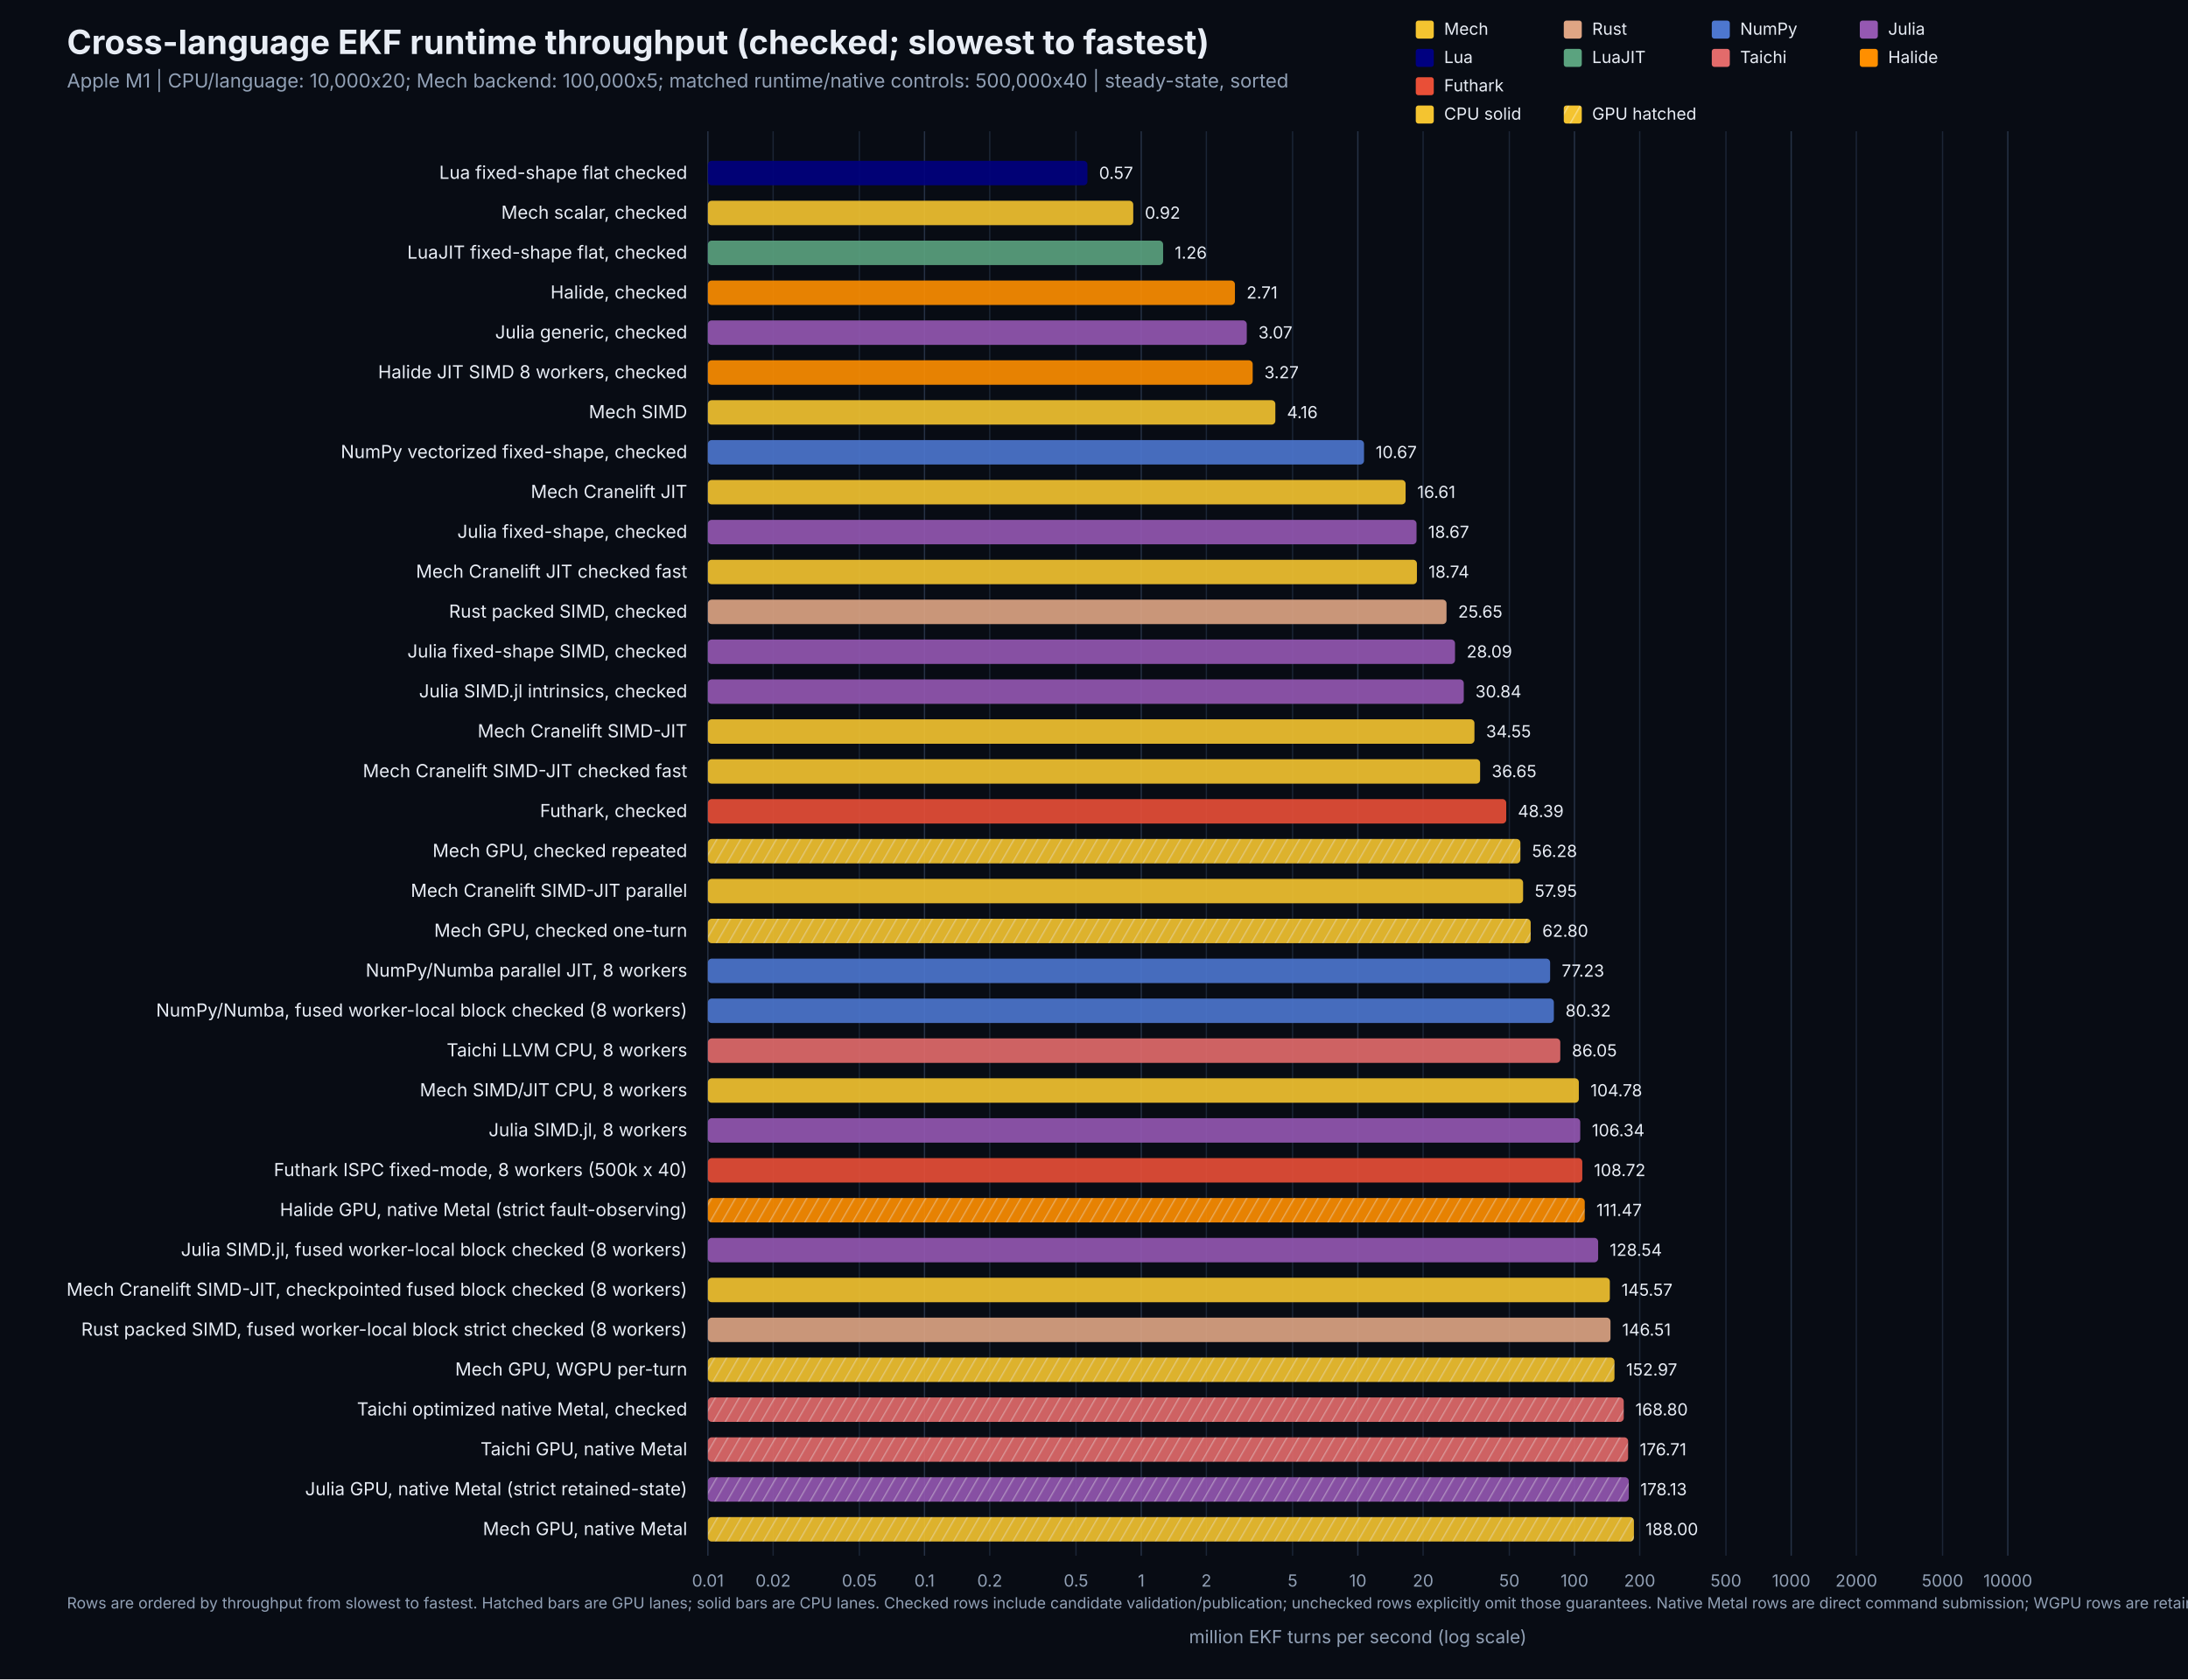
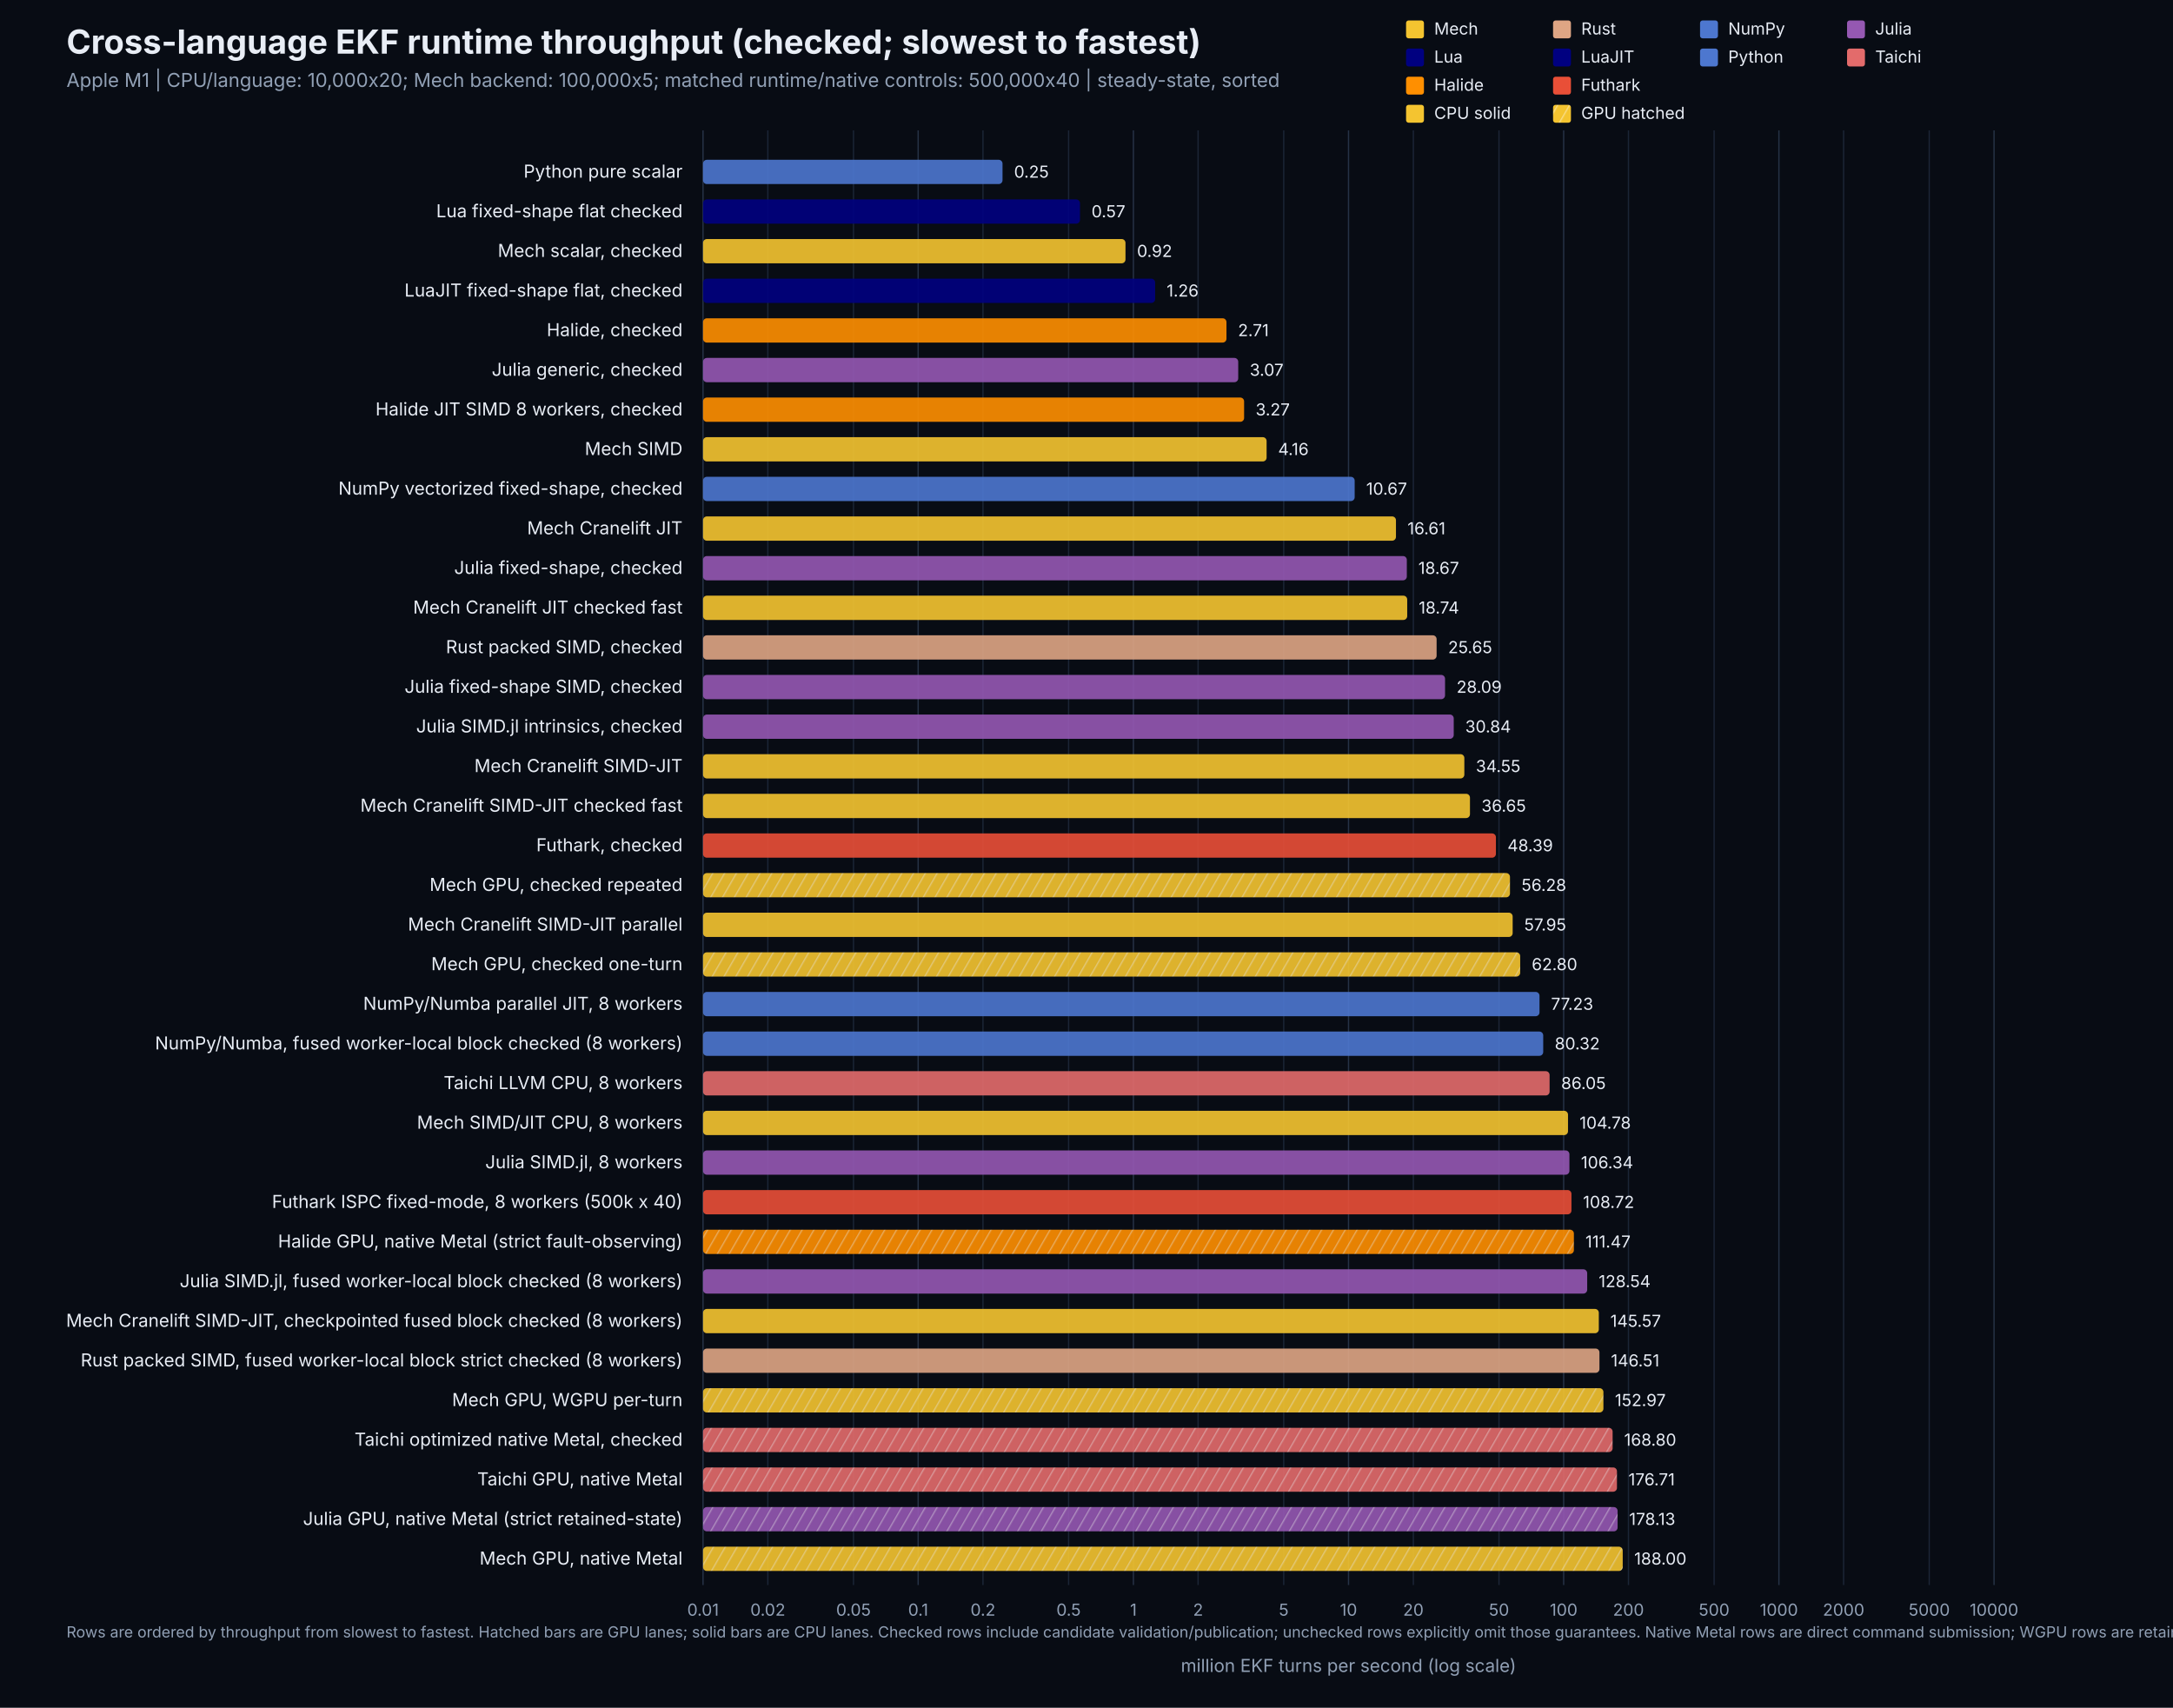
- <svg xmlns="http://www.w3.org/2000/svg" width="1700" height="1305" viewBox="0 0 1700 1305">
+ <svg xmlns="http://www.w3.org/2000/svg" width="1700" height="1336" viewBox="0 0 1700 1336">
  <rect width="100%" height="100%" fill="#080c14" />
  <defs>
    <pattern id="gpu-mech" width="8" height="8" patternUnits="userSpaceOnUse" patternTransform="rotate(30)">
      <rect width="8" height="8" fill="#f4c430" />
      <path d="M0 0V8" stroke="#ffffff" stroke-opacity="0.38" stroke-width="2" />
    </pattern>
    <pattern id="gpu-rust" width="8" height="8" patternUnits="userSpaceOnUse" patternTransform="rotate(30)">
      <rect width="8" height="8" fill="#dea584" />
      <path d="M0 0V8" stroke="#ffffff" stroke-opacity="0.38" stroke-width="2" />
    </pattern>
    <pattern id="gpu-numpy" width="8" height="8" patternUnits="userSpaceOnUse" patternTransform="rotate(30)">
      <rect width="8" height="8" fill="#4d77cf" />
      <path d="M0 0V8" stroke="#ffffff" stroke-opacity="0.38" stroke-width="2" />
    </pattern>
    <pattern id="gpu-julia" width="8" height="8" patternUnits="userSpaceOnUse" patternTransform="rotate(30)">
      <rect width="8" height="8" fill="#9558b2" />
      <path d="M0 0V8" stroke="#ffffff" stroke-opacity="0.38" stroke-width="2" />
    </pattern>
    <pattern id="gpu-lua" width="8" height="8" patternUnits="userSpaceOnUse" patternTransform="rotate(30)">
      <rect width="8" height="8" fill="#000080" />
      <path d="M0 0V8" stroke="#ffffff" stroke-opacity="0.38" stroke-width="2" />
    </pattern>
    <pattern id="gpu-luajit" width="8" height="8" patternUnits="userSpaceOnUse" patternTransform="rotate(30)">
-       <rect width="8" height="8" fill="#5ba37f" />
+       <rect width="8" height="8" fill="#000080" />
+       <path d="M0 0V8" stroke="#ffffff" stroke-opacity="0.38" stroke-width="2" />
+     </pattern>
+     <pattern id="gpu-python" width="8" height="8" patternUnits="userSpaceOnUse" patternTransform="rotate(30)">
+       <rect width="8" height="8" fill="#4d77cf" />
      <path d="M0 0V8" stroke="#ffffff" stroke-opacity="0.38" stroke-width="2" />
    </pattern>
    <pattern id="gpu-taichi" width="8" height="8" patternUnits="userSpaceOnUse" patternTransform="rotate(30)">
      <rect width="8" height="8" fill="#e36b6b" />
      <path d="M0 0V8" stroke="#ffffff" stroke-opacity="0.38" stroke-width="2" />
    </pattern>
    <pattern id="gpu-halide" width="8" height="8" patternUnits="userSpaceOnUse" patternTransform="rotate(30)">
      <rect width="8" height="8" fill="#ff8f00" />
      <path d="M0 0V8" stroke="#ffffff" stroke-opacity="0.38" stroke-width="2" />
    </pattern>
    <pattern id="gpu-futhark" width="8" height="8" patternUnits="userSpaceOnUse" patternTransform="rotate(30)">
      <rect width="8" height="8" fill="#e94f37" />
      <path d="M0 0V8" stroke="#ffffff" stroke-opacity="0.38" stroke-width="2" />
    </pattern>
  </defs>
  <style>text{font-family:-apple-system,BlinkMacSystemFont,"Segoe UI",sans-serif;fill:#e8edf5} .muted{fill:#91a0b5} .grid{stroke:#263246;stroke-width:1} .minor-grid{stroke:#1b2536;stroke-width:1} .axis{fill:#91a0b5;font-size:13px} .label{font-size:14px} .value{font-size:13px;font-variant-numeric:tabular-nums}</style>
  <text x="52" y="42" font-size="26" font-weight="700">Cross-language EKF runtime throughput (checked; slowest to fastest)</text>
  <text x="52" y="68" class="muted" font-size="15">Apple M1 | CPU/language: 10,000x20; Mech backend: 100,000x5; matched runtime/native controls: 500,000x40 | steady-state, sorted</text>
-   <line x1="550.0" y1="102" x2="550.0" y2="1209" class="grid" />
-   <text x="550.0" y="1233" text-anchor="middle" class="axis">0.01</text>
-   <line x1="600.7" y1="102" x2="600.7" y2="1209" class="minor-grid" />
-   <text x="600.7" y="1233" text-anchor="middle" class="axis">0.02</text>
-   <line x1="667.7" y1="102" x2="667.7" y2="1209" class="minor-grid" />
-   <text x="667.7" y="1233" text-anchor="middle" class="axis">0.05</text>
-   <line x1="718.3" y1="102" x2="718.3" y2="1209" class="grid" />
-   <text x="718.3" y="1233" text-anchor="middle" class="axis">0.1</text>
-   <line x1="769.0" y1="102" x2="769.0" y2="1209" class="minor-grid" />
-   <text x="769.0" y="1233" text-anchor="middle" class="axis">0.2</text>
-   <line x1="836.0" y1="102" x2="836.0" y2="1209" class="minor-grid" />
-   <text x="836.0" y="1233" text-anchor="middle" class="axis">0.5</text>
-   <line x1="886.7" y1="102" x2="886.7" y2="1209" class="grid" />
-   <text x="886.7" y="1233" text-anchor="middle" class="axis">1</text>
-   <line x1="937.3" y1="102" x2="937.3" y2="1209" class="minor-grid" />
-   <text x="937.3" y="1233" text-anchor="middle" class="axis">2</text>
-   <line x1="1004.3" y1="102" x2="1004.3" y2="1209" class="minor-grid" />
-   <text x="1004.3" y="1233" text-anchor="middle" class="axis">5</text>
-   <line x1="1055.0" y1="102" x2="1055.0" y2="1209" class="grid" />
-   <text x="1055.0" y="1233" text-anchor="middle" class="axis">10</text>
-   <line x1="1105.7" y1="102" x2="1105.7" y2="1209" class="minor-grid" />
-   <text x="1105.7" y="1233" text-anchor="middle" class="axis">20</text>
-   <line x1="1172.7" y1="102" x2="1172.7" y2="1209" class="minor-grid" />
-   <text x="1172.7" y="1233" text-anchor="middle" class="axis">50</text>
-   <line x1="1223.3" y1="102" x2="1223.3" y2="1209" class="grid" />
-   <text x="1223.3" y="1233" text-anchor="middle" class="axis">100</text>
-   <line x1="1274.0" y1="102" x2="1274.0" y2="1209" class="minor-grid" />
-   <text x="1274.0" y="1233" text-anchor="middle" class="axis">200</text>
-   <line x1="1341.0" y1="102" x2="1341.0" y2="1209" class="minor-grid" />
-   <text x="1341.0" y="1233" text-anchor="middle" class="axis">500</text>
-   <line x1="1391.7" y1="102" x2="1391.7" y2="1209" class="grid" />
-   <text x="1391.7" y="1233" text-anchor="middle" class="axis">1000</text>
-   <line x1="1442.3" y1="102" x2="1442.3" y2="1209" class="minor-grid" />
-   <text x="1442.3" y="1233" text-anchor="middle" class="axis">2000</text>
-   <line x1="1509.3" y1="102" x2="1509.3" y2="1209" class="minor-grid" />
-   <text x="1509.3" y="1233" text-anchor="middle" class="axis">5000</text>
-   <line x1="1560.0" y1="102" x2="1560.0" y2="1209" class="grid" />
-   <text x="1560.0" y="1233" text-anchor="middle" class="axis">10000</text>
-   <text x="1055.0" y="1277" text-anchor="middle" class="muted" font-size="14">million EKF turns per second (log scale)</text>
+   <line x1="550.0" y1="102" x2="550.0" y2="1240" class="grid" />
+   <text x="550.0" y="1264" text-anchor="middle" class="axis">0.01</text>
+   <line x1="600.7" y1="102" x2="600.7" y2="1240" class="minor-grid" />
+   <text x="600.7" y="1264" text-anchor="middle" class="axis">0.02</text>
+   <line x1="667.7" y1="102" x2="667.7" y2="1240" class="minor-grid" />
+   <text x="667.7" y="1264" text-anchor="middle" class="axis">0.05</text>
+   <line x1="718.3" y1="102" x2="718.3" y2="1240" class="grid" />
+   <text x="718.3" y="1264" text-anchor="middle" class="axis">0.1</text>
+   <line x1="769.0" y1="102" x2="769.0" y2="1240" class="minor-grid" />
+   <text x="769.0" y="1264" text-anchor="middle" class="axis">0.2</text>
+   <line x1="836.0" y1="102" x2="836.0" y2="1240" class="minor-grid" />
+   <text x="836.0" y="1264" text-anchor="middle" class="axis">0.5</text>
+   <line x1="886.7" y1="102" x2="886.7" y2="1240" class="grid" />
+   <text x="886.7" y="1264" text-anchor="middle" class="axis">1</text>
+   <line x1="937.3" y1="102" x2="937.3" y2="1240" class="minor-grid" />
+   <text x="937.3" y="1264" text-anchor="middle" class="axis">2</text>
+   <line x1="1004.3" y1="102" x2="1004.3" y2="1240" class="minor-grid" />
+   <text x="1004.3" y="1264" text-anchor="middle" class="axis">5</text>
+   <line x1="1055.0" y1="102" x2="1055.0" y2="1240" class="grid" />
+   <text x="1055.0" y="1264" text-anchor="middle" class="axis">10</text>
+   <line x1="1105.7" y1="102" x2="1105.7" y2="1240" class="minor-grid" />
+   <text x="1105.7" y="1264" text-anchor="middle" class="axis">20</text>
+   <line x1="1172.7" y1="102" x2="1172.7" y2="1240" class="minor-grid" />
+   <text x="1172.7" y="1264" text-anchor="middle" class="axis">50</text>
+   <line x1="1223.3" y1="102" x2="1223.3" y2="1240" class="grid" />
+   <text x="1223.3" y="1264" text-anchor="middle" class="axis">100</text>
+   <line x1="1274.0" y1="102" x2="1274.0" y2="1240" class="minor-grid" />
+   <text x="1274.0" y="1264" text-anchor="middle" class="axis">200</text>
+   <line x1="1341.0" y1="102" x2="1341.0" y2="1240" class="minor-grid" />
+   <text x="1341.0" y="1264" text-anchor="middle" class="axis">500</text>
+   <line x1="1391.7" y1="102" x2="1391.7" y2="1240" class="grid" />
+   <text x="1391.7" y="1264" text-anchor="middle" class="axis">1000</text>
+   <line x1="1442.3" y1="102" x2="1442.3" y2="1240" class="minor-grid" />
+   <text x="1442.3" y="1264" text-anchor="middle" class="axis">2000</text>
+   <line x1="1509.3" y1="102" x2="1509.3" y2="1240" class="minor-grid" />
+   <text x="1509.3" y="1264" text-anchor="middle" class="axis">5000</text>
+   <line x1="1560.0" y1="102" x2="1560.0" y2="1240" class="grid" />
+   <text x="1560.0" y="1264" text-anchor="middle" class="axis">10000</text>
+   <text x="1055.0" y="1308" text-anchor="middle" class="muted" font-size="14">million EKF turns per second (log scale)</text>
  <rect x="1100" y="16" width="14" height="14" rx="2" fill="#f4c430" />
  <text x="1122" y="27" font-size="13">Mech</text>
  <rect x="1215" y="16" width="14" height="14" rx="2" fill="#dea584" />
  <text x="1237" y="27" font-size="13">Rust</text>
  <rect x="1330" y="16" width="14" height="14" rx="2" fill="#4d77cf" />
  <text x="1352" y="27" font-size="13">NumPy</text>
  <rect x="1445" y="16" width="14" height="14" rx="2" fill="#9558b2" />
  <text x="1467" y="27" font-size="13">Julia</text>
  <rect x="1100" y="38" width="14" height="14" rx="2" fill="#000080" />
  <text x="1122" y="49" font-size="13">Lua</text>
-   <rect x="1215" y="38" width="14" height="14" rx="2" fill="#5ba37f" />
+   <rect x="1215" y="38" width="14" height="14" rx="2" fill="#000080" />
  <text x="1237" y="49" font-size="13">LuaJIT</text>
-   <rect x="1330" y="38" width="14" height="14" rx="2" fill="#e36b6b" />
-   <text x="1352" y="49" font-size="13">Taichi</text>
-   <rect x="1445" y="38" width="14" height="14" rx="2" fill="#ff8f00" />
-   <text x="1467" y="49" font-size="13">Halide</text>
-   <rect x="1100" y="60" width="14" height="14" rx="2" fill="#e94f37" />
-   <text x="1122" y="71" font-size="13">Futhark</text>
+   <rect x="1330" y="38" width="14" height="14" rx="2" fill="#4d77cf" />
+   <text x="1352" y="49" font-size="13">Python</text>
+   <rect x="1445" y="38" width="14" height="14" rx="2" fill="#e36b6b" />
+   <text x="1467" y="49" font-size="13">Taichi</text>
+   <rect x="1100" y="60" width="14" height="14" rx="2" fill="#ff8f00" />
+   <text x="1122" y="71" font-size="13">Halide</text>
+   <rect x="1215" y="60" width="14" height="14" rx="2" fill="#e94f37" />
+   <text x="1237" y="71" font-size="13">Futhark</text>
  <rect x="1100" y="82" width="14" height="14" rx="2" fill="#f4c430" />
  <text x="1122" y="93" font-size="13">CPU solid</text>
  <rect x="1215" y="82" width="14" height="14" rx="2" fill="url(#gpu-mech)" />
  <text x="1237" y="93" font-size="13">GPU hatched</text>
-   <text x="534" y="139" text-anchor="end" class="label">Lua fixed-shape flat checked</text>
-   <rect x="550" y="125" width="294.9" height="19" rx="3" fill="#000080" opacity="0.9" />
-   <text x="853.9" y="139" class="value">0.57</text>
-   <text x="534" y="170" text-anchor="end" class="label">Mech scalar, checked</text>
-   <rect x="550" y="156" width="330.5" height="19" rx="3" fill="#f4c430" opacity="0.9" />
-   <text x="889.5" y="170" class="value">0.92</text>
-   <text x="534" y="201" text-anchor="end" class="label">LuaJIT fixed-shape flat, checked</text>
-   <rect x="550" y="187" width="353.7" height="19" rx="3" fill="#5ba37f" opacity="0.9" />
-   <text x="912.7" y="201" class="value">1.26</text>
-   <text x="534" y="232" text-anchor="end" class="label">Halide, checked</text>
-   <rect x="550" y="218" width="409.5" height="19" rx="3" fill="#ff8f00" opacity="0.9" />
-   <text x="968.5" y="232" class="value">2.71</text>
-   <text x="534" y="263" text-anchor="end" class="label">Julia generic, checked</text>
-   <rect x="550" y="249" width="418.7" height="19" rx="3" fill="#9558b2" opacity="0.9" />
-   <text x="977.7" y="263" class="value">3.07</text>
-   <text x="534" y="294" text-anchor="end" class="label">Halide JIT SIMD 8 workers, checked</text>
-   <rect x="550" y="280" width="423.3" height="19" rx="3" fill="#ff8f00" opacity="0.9" />
-   <text x="982.3" y="294" class="value">3.27</text>
-   <text x="534" y="325" text-anchor="end" class="label">Mech SIMD</text>
-   <rect x="550" y="311" width="440.9" height="19" rx="3" fill="#f4c430" opacity="0.9" />
-   <text x="999.9" y="325" class="value">4.16</text>
-   <text x="534" y="356" text-anchor="end" class="label">NumPy vectorized fixed-shape, checked</text>
-   <rect x="550" y="342" width="509.8" height="19" rx="3" fill="#4d77cf" opacity="0.9" />
-   <text x="1068.8" y="356" class="value">10.67</text>
-   <text x="534" y="387" text-anchor="end" class="label">Mech Cranelift JIT</text>
-   <rect x="550" y="373" width="542.1" height="19" rx="3" fill="#f4c430" opacity="0.9" />
-   <text x="1101.1" y="387" class="value">16.61</text>
-   <text x="534" y="418" text-anchor="end" class="label">Julia fixed-shape, checked</text>
-   <rect x="550" y="404" width="550.6" height="19" rx="3" fill="#9558b2" opacity="0.9" />
-   <text x="1109.6" y="418" class="value">18.67</text>
-   <text x="534" y="449" text-anchor="end" class="label">Mech Cranelift JIT checked fast</text>
-   <rect x="550" y="435" width="550.9" height="19" rx="3" fill="#f4c430" opacity="0.9" />
-   <text x="1109.9" y="449" class="value">18.74</text>
-   <text x="534" y="480" text-anchor="end" class="label">Rust packed SIMD, checked</text>
-   <rect x="550" y="466" width="573.9" height="19" rx="3" fill="#dea584" opacity="0.9" />
-   <text x="1132.9" y="480" class="value">25.65</text>
-   <text x="534" y="511" text-anchor="end" class="label">Julia fixed-shape SIMD, checked</text>
-   <rect x="550" y="497" width="580.5" height="19" rx="3" fill="#9558b2" opacity="0.9" />
-   <text x="1139.5" y="511" class="value">28.09</text>
-   <text x="534" y="542" text-anchor="end" class="label">Julia SIMD.jl intrinsics, checked</text>
-   <rect x="550" y="528" width="587.3" height="19" rx="3" fill="#9558b2" opacity="0.9" />
-   <text x="1146.3" y="542" class="value">30.84</text>
-   <text x="534" y="573" text-anchor="end" class="label">Mech Cranelift SIMD-JIT</text>
-   <rect x="550" y="559" width="595.6" height="19" rx="3" fill="#f4c430" opacity="0.9" />
-   <text x="1154.6" y="573" class="value">34.55</text>
-   <text x="534" y="604" text-anchor="end" class="label">Mech Cranelift SIMD-JIT checked fast</text>
-   <rect x="550" y="590" width="600.0" height="19" rx="3" fill="#f4c430" opacity="0.9" />
-   <text x="1159.0" y="604" class="value">36.65</text>
-   <text x="534" y="635" text-anchor="end" class="label">Futhark, checked</text>
-   <rect x="550" y="621" width="620.3" height="19" rx="3" fill="#e94f37" opacity="0.9" />
-   <text x="1179.3" y="635" class="value">48.39</text>
-   <text x="534" y="666" text-anchor="end" class="label">Mech GPU, checked repeated</text>
-   <rect x="550" y="652" width="631.3" height="19" rx="3" fill="url(#gpu-mech)" opacity="0.9" />
-   <text x="1190.3" y="666" class="value">56.28</text>
-   <text x="534" y="697" text-anchor="end" class="label">Mech Cranelift SIMD-JIT parallel</text>
-   <rect x="550" y="683" width="633.4" height="19" rx="3" fill="#f4c430" opacity="0.9" />
-   <text x="1192.4" y="697" class="value">57.95</text>
-   <text x="534" y="728" text-anchor="end" class="label">Mech GPU, checked one-turn</text>
-   <rect x="550" y="714" width="639.3" height="19" rx="3" fill="url(#gpu-mech)" opacity="0.9" />
-   <text x="1198.3" y="728" class="value">62.80</text>
-   <text x="534" y="759" text-anchor="end" class="label">NumPy/Numba parallel JIT, 8 workers</text>
-   <rect x="550" y="745" width="654.4" height="19" rx="3" fill="#4d77cf" opacity="0.9" />
-   <text x="1213.4" y="759" class="value">77.23</text>
-   <text x="534" y="790" text-anchor="end" class="label">NumPy/Numba, fused worker-local block checked (8 workers)</text>
-   <rect x="550" y="776" width="657.3" height="19" rx="3" fill="#4d77cf" opacity="0.9" />
-   <text x="1216.3" y="790" class="value">80.32</text>
-   <text x="534" y="821" text-anchor="end" class="label">Taichi LLVM CPU, 8 workers</text>
-   <rect x="550" y="807" width="662.3" height="19" rx="3" fill="#e36b6b" opacity="0.9" />
-   <text x="1221.3" y="821" class="value">86.05</text>
-   <text x="534" y="852" text-anchor="end" class="label">Mech SIMD/JIT CPU, 8 workers</text>
-   <rect x="550" y="838" width="676.7" height="19" rx="3" fill="#f4c430" opacity="0.9" />
-   <text x="1235.7" y="852" class="value">104.78</text>
-   <text x="534" y="883" text-anchor="end" class="label">Julia SIMD.jl, 8 workers</text>
-   <rect x="550" y="869" width="677.8" height="19" rx="3" fill="#9558b2" opacity="0.9" />
-   <text x="1236.8" y="883" class="value">106.34</text>
-   <text x="534" y="914" text-anchor="end" class="label">Futhark ISPC fixed-mode, 8 workers (500k x 40)</text>
-   <rect x="550" y="900" width="679.4" height="19" rx="3" fill="#e94f37" opacity="0.9" />
-   <text x="1238.4" y="914" class="value">108.72</text>
-   <text x="534" y="945" text-anchor="end" class="label">Halide GPU, native Metal (strict fault-observing)</text>
-   <rect x="550" y="931" width="681.3" height="19" rx="3" fill="url(#gpu-halide)" opacity="0.9" />
-   <text x="1240.3" y="945" class="value">111.47</text>
-   <text x="534" y="976" text-anchor="end" class="label">Julia SIMD.jl, fused worker-local block checked (8 workers)</text>
-   <rect x="550" y="962" width="691.7" height="19" rx="3" fill="#9558b2" opacity="0.9" />
-   <text x="1250.7" y="976" class="value">128.54</text>
-   <text x="534" y="1007" text-anchor="end" class="label">Mech Cranelift SIMD-JIT, checkpointed fused block checked (8 workers)</text>
-   <rect x="550" y="993" width="700.8" height="19" rx="3" fill="#f4c430" opacity="0.9" />
-   <text x="1259.8" y="1007" class="value">145.57</text>
-   <text x="534" y="1038" text-anchor="end" class="label">Rust packed SIMD, fused worker-local block strict checked (8 workers)</text>
-   <rect x="550" y="1024" width="701.3" height="19" rx="3" fill="#dea584" opacity="0.9" />
-   <text x="1260.3" y="1038" class="value">146.51</text>
-   <text x="534" y="1069" text-anchor="end" class="label">Mech GPU, WGPU per-turn</text>
-   <rect x="550" y="1055" width="704.4" height="19" rx="3" fill="url(#gpu-mech)" opacity="0.9" />
-   <text x="1263.4" y="1069" class="value">152.97</text>
-   <text x="534" y="1100" text-anchor="end" class="label">Taichi optimized native Metal, checked</text>
-   <rect x="550" y="1086" width="711.6" height="19" rx="3" fill="url(#gpu-taichi)" opacity="0.9" />
-   <text x="1270.6" y="1100" class="value">168.80</text>
-   <text x="534" y="1131" text-anchor="end" class="label">Taichi GPU, native Metal</text>
-   <rect x="550" y="1117" width="715.0" height="19" rx="3" fill="url(#gpu-taichi)" opacity="0.9" />
-   <text x="1274.0" y="1131" class="value">176.71</text>
-   <text x="534" y="1162" text-anchor="end" class="label">Julia GPU, native Metal (strict retained-state)</text>
-   <rect x="550" y="1148" width="715.5" height="19" rx="3" fill="url(#gpu-julia)" opacity="0.9" />
-   <text x="1274.5" y="1162" class="value">178.13</text>
-   <text x="534" y="1193" text-anchor="end" class="label">Mech GPU, native Metal</text>
-   <rect x="550" y="1179" width="719.5" height="19" rx="3" fill="url(#gpu-mech)" opacity="0.9" />
-   <text x="1278.5" y="1193" class="value">188.00</text>
-   <text x="52" y="1250" class="muted" font-size="12">Rows are ordered by throughput from slowest to fastest. Hatched bars are GPU lanes; solid bars are CPU lanes. Checked rows include candidate validation/publication; unchecked rows explicitly omit those guarantees. Native Metal rows are direct command submission; WGPU rows are retained as a portable transport control. Compilation, allocation, warmup, and final readback are excluded from the timed region.</text>
+   <text x="534" y="139" text-anchor="end" class="label">Python pure scalar</text>
+   <rect x="550" y="125" width="234.3" height="19" rx="3" fill="#4d77cf" opacity="0.9" />
+   <text x="793.3" y="139" class="value">0.25</text>
+   <text x="534" y="170" text-anchor="end" class="label">Lua fixed-shape flat checked</text>
+   <rect x="550" y="156" width="294.9" height="19" rx="3" fill="#000080" opacity="0.9" />
+   <text x="853.9" y="170" class="value">0.57</text>
+   <text x="534" y="201" text-anchor="end" class="label">Mech scalar, checked</text>
+   <rect x="550" y="187" width="330.5" height="19" rx="3" fill="#f4c430" opacity="0.9" />
+   <text x="889.5" y="201" class="value">0.92</text>
+   <text x="534" y="232" text-anchor="end" class="label">LuaJIT fixed-shape flat, checked</text>
+   <rect x="550" y="218" width="353.7" height="19" rx="3" fill="#000080" opacity="0.9" />
+   <text x="912.7" y="232" class="value">1.26</text>
+   <text x="534" y="263" text-anchor="end" class="label">Halide, checked</text>
+   <rect x="550" y="249" width="409.5" height="19" rx="3" fill="#ff8f00" opacity="0.9" />
+   <text x="968.5" y="263" class="value">2.71</text>
+   <text x="534" y="294" text-anchor="end" class="label">Julia generic, checked</text>
+   <rect x="550" y="280" width="418.7" height="19" rx="3" fill="#9558b2" opacity="0.9" />
+   <text x="977.7" y="294" class="value">3.07</text>
+   <text x="534" y="325" text-anchor="end" class="label">Halide JIT SIMD 8 workers, checked</text>
+   <rect x="550" y="311" width="423.3" height="19" rx="3" fill="#ff8f00" opacity="0.9" />
+   <text x="982.3" y="325" class="value">3.27</text>
+   <text x="534" y="356" text-anchor="end" class="label">Mech SIMD</text>
+   <rect x="550" y="342" width="440.9" height="19" rx="3" fill="#f4c430" opacity="0.9" />
+   <text x="999.9" y="356" class="value">4.16</text>
+   <text x="534" y="387" text-anchor="end" class="label">NumPy vectorized fixed-shape, checked</text>
+   <rect x="550" y="373" width="509.8" height="19" rx="3" fill="#4d77cf" opacity="0.9" />
+   <text x="1068.8" y="387" class="value">10.67</text>
+   <text x="534" y="418" text-anchor="end" class="label">Mech Cranelift JIT</text>
+   <rect x="550" y="404" width="542.1" height="19" rx="3" fill="#f4c430" opacity="0.9" />
+   <text x="1101.1" y="418" class="value">16.61</text>
+   <text x="534" y="449" text-anchor="end" class="label">Julia fixed-shape, checked</text>
+   <rect x="550" y="435" width="550.6" height="19" rx="3" fill="#9558b2" opacity="0.9" />
+   <text x="1109.6" y="449" class="value">18.67</text>
+   <text x="534" y="480" text-anchor="end" class="label">Mech Cranelift JIT checked fast</text>
+   <rect x="550" y="466" width="550.9" height="19" rx="3" fill="#f4c430" opacity="0.9" />
+   <text x="1109.9" y="480" class="value">18.74</text>
+   <text x="534" y="511" text-anchor="end" class="label">Rust packed SIMD, checked</text>
+   <rect x="550" y="497" width="573.9" height="19" rx="3" fill="#dea584" opacity="0.9" />
+   <text x="1132.9" y="511" class="value">25.65</text>
+   <text x="534" y="542" text-anchor="end" class="label">Julia fixed-shape SIMD, checked</text>
+   <rect x="550" y="528" width="580.5" height="19" rx="3" fill="#9558b2" opacity="0.9" />
+   <text x="1139.5" y="542" class="value">28.09</text>
+   <text x="534" y="573" text-anchor="end" class="label">Julia SIMD.jl intrinsics, checked</text>
+   <rect x="550" y="559" width="587.3" height="19" rx="3" fill="#9558b2" opacity="0.9" />
+   <text x="1146.3" y="573" class="value">30.84</text>
+   <text x="534" y="604" text-anchor="end" class="label">Mech Cranelift SIMD-JIT</text>
+   <rect x="550" y="590" width="595.6" height="19" rx="3" fill="#f4c430" opacity="0.9" />
+   <text x="1154.6" y="604" class="value">34.55</text>
+   <text x="534" y="635" text-anchor="end" class="label">Mech Cranelift SIMD-JIT checked fast</text>
+   <rect x="550" y="621" width="600.0" height="19" rx="3" fill="#f4c430" opacity="0.9" />
+   <text x="1159.0" y="635" class="value">36.65</text>
+   <text x="534" y="666" text-anchor="end" class="label">Futhark, checked</text>
+   <rect x="550" y="652" width="620.3" height="19" rx="3" fill="#e94f37" opacity="0.9" />
+   <text x="1179.3" y="666" class="value">48.39</text>
+   <text x="534" y="697" text-anchor="end" class="label">Mech GPU, checked repeated</text>
+   <rect x="550" y="683" width="631.3" height="19" rx="3" fill="url(#gpu-mech)" opacity="0.9" />
+   <text x="1190.3" y="697" class="value">56.28</text>
+   <text x="534" y="728" text-anchor="end" class="label">Mech Cranelift SIMD-JIT parallel</text>
+   <rect x="550" y="714" width="633.4" height="19" rx="3" fill="#f4c430" opacity="0.9" />
+   <text x="1192.4" y="728" class="value">57.95</text>
+   <text x="534" y="759" text-anchor="end" class="label">Mech GPU, checked one-turn</text>
+   <rect x="550" y="745" width="639.3" height="19" rx="3" fill="url(#gpu-mech)" opacity="0.9" />
+   <text x="1198.3" y="759" class="value">62.80</text>
+   <text x="534" y="790" text-anchor="end" class="label">NumPy/Numba parallel JIT, 8 workers</text>
+   <rect x="550" y="776" width="654.4" height="19" rx="3" fill="#4d77cf" opacity="0.9" />
+   <text x="1213.4" y="790" class="value">77.23</text>
+   <text x="534" y="821" text-anchor="end" class="label">NumPy/Numba, fused worker-local block checked (8 workers)</text>
+   <rect x="550" y="807" width="657.3" height="19" rx="3" fill="#4d77cf" opacity="0.9" />
+   <text x="1216.3" y="821" class="value">80.32</text>
+   <text x="534" y="852" text-anchor="end" class="label">Taichi LLVM CPU, 8 workers</text>
+   <rect x="550" y="838" width="662.3" height="19" rx="3" fill="#e36b6b" opacity="0.9" />
+   <text x="1221.3" y="852" class="value">86.05</text>
+   <text x="534" y="883" text-anchor="end" class="label">Mech SIMD/JIT CPU, 8 workers</text>
+   <rect x="550" y="869" width="676.7" height="19" rx="3" fill="#f4c430" opacity="0.9" />
+   <text x="1235.7" y="883" class="value">104.78</text>
+   <text x="534" y="914" text-anchor="end" class="label">Julia SIMD.jl, 8 workers</text>
+   <rect x="550" y="900" width="677.8" height="19" rx="3" fill="#9558b2" opacity="0.9" />
+   <text x="1236.8" y="914" class="value">106.34</text>
+   <text x="534" y="945" text-anchor="end" class="label">Futhark ISPC fixed-mode, 8 workers (500k x 40)</text>
+   <rect x="550" y="931" width="679.4" height="19" rx="3" fill="#e94f37" opacity="0.9" />
+   <text x="1238.4" y="945" class="value">108.72</text>
+   <text x="534" y="976" text-anchor="end" class="label">Halide GPU, native Metal (strict fault-observing)</text>
+   <rect x="550" y="962" width="681.3" height="19" rx="3" fill="url(#gpu-halide)" opacity="0.9" />
+   <text x="1240.3" y="976" class="value">111.47</text>
+   <text x="534" y="1007" text-anchor="end" class="label">Julia SIMD.jl, fused worker-local block checked (8 workers)</text>
+   <rect x="550" y="993" width="691.7" height="19" rx="3" fill="#9558b2" opacity="0.9" />
+   <text x="1250.7" y="1007" class="value">128.54</text>
+   <text x="534" y="1038" text-anchor="end" class="label">Mech Cranelift SIMD-JIT, checkpointed fused block checked (8 workers)</text>
+   <rect x="550" y="1024" width="700.8" height="19" rx="3" fill="#f4c430" opacity="0.9" />
+   <text x="1259.8" y="1038" class="value">145.57</text>
+   <text x="534" y="1069" text-anchor="end" class="label">Rust packed SIMD, fused worker-local block strict checked (8 workers)</text>
+   <rect x="550" y="1055" width="701.3" height="19" rx="3" fill="#dea584" opacity="0.9" />
+   <text x="1260.3" y="1069" class="value">146.51</text>
+   <text x="534" y="1100" text-anchor="end" class="label">Mech GPU, WGPU per-turn</text>
+   <rect x="550" y="1086" width="704.4" height="19" rx="3" fill="url(#gpu-mech)" opacity="0.9" />
+   <text x="1263.4" y="1100" class="value">152.97</text>
+   <text x="534" y="1131" text-anchor="end" class="label">Taichi optimized native Metal, checked</text>
+   <rect x="550" y="1117" width="711.6" height="19" rx="3" fill="url(#gpu-taichi)" opacity="0.9" />
+   <text x="1270.6" y="1131" class="value">168.80</text>
+   <text x="534" y="1162" text-anchor="end" class="label">Taichi GPU, native Metal</text>
+   <rect x="550" y="1148" width="715.0" height="19" rx="3" fill="url(#gpu-taichi)" opacity="0.9" />
+   <text x="1274.0" y="1162" class="value">176.71</text>
+   <text x="534" y="1193" text-anchor="end" class="label">Julia GPU, native Metal (strict retained-state)</text>
+   <rect x="550" y="1179" width="715.5" height="19" rx="3" fill="url(#gpu-julia)" opacity="0.9" />
+   <text x="1274.5" y="1193" class="value">178.13</text>
+   <text x="534" y="1224" text-anchor="end" class="label">Mech GPU, native Metal</text>
+   <rect x="550" y="1210" width="719.5" height="19" rx="3" fill="url(#gpu-mech)" opacity="0.9" />
+   <text x="1278.5" y="1224" class="value">188.00</text>
+   <text x="52" y="1281" class="muted" font-size="12">Rows are ordered by throughput from slowest to fastest. Hatched bars are GPU lanes; solid bars are CPU lanes. Checked rows include candidate validation/publication; unchecked rows explicitly omit those guarantees. Native Metal rows are direct command submission; WGPU rows are retained as a portable transport control. Compilation, allocation, warmup, and final readback are excluded from the timed region.</text>
</svg>
